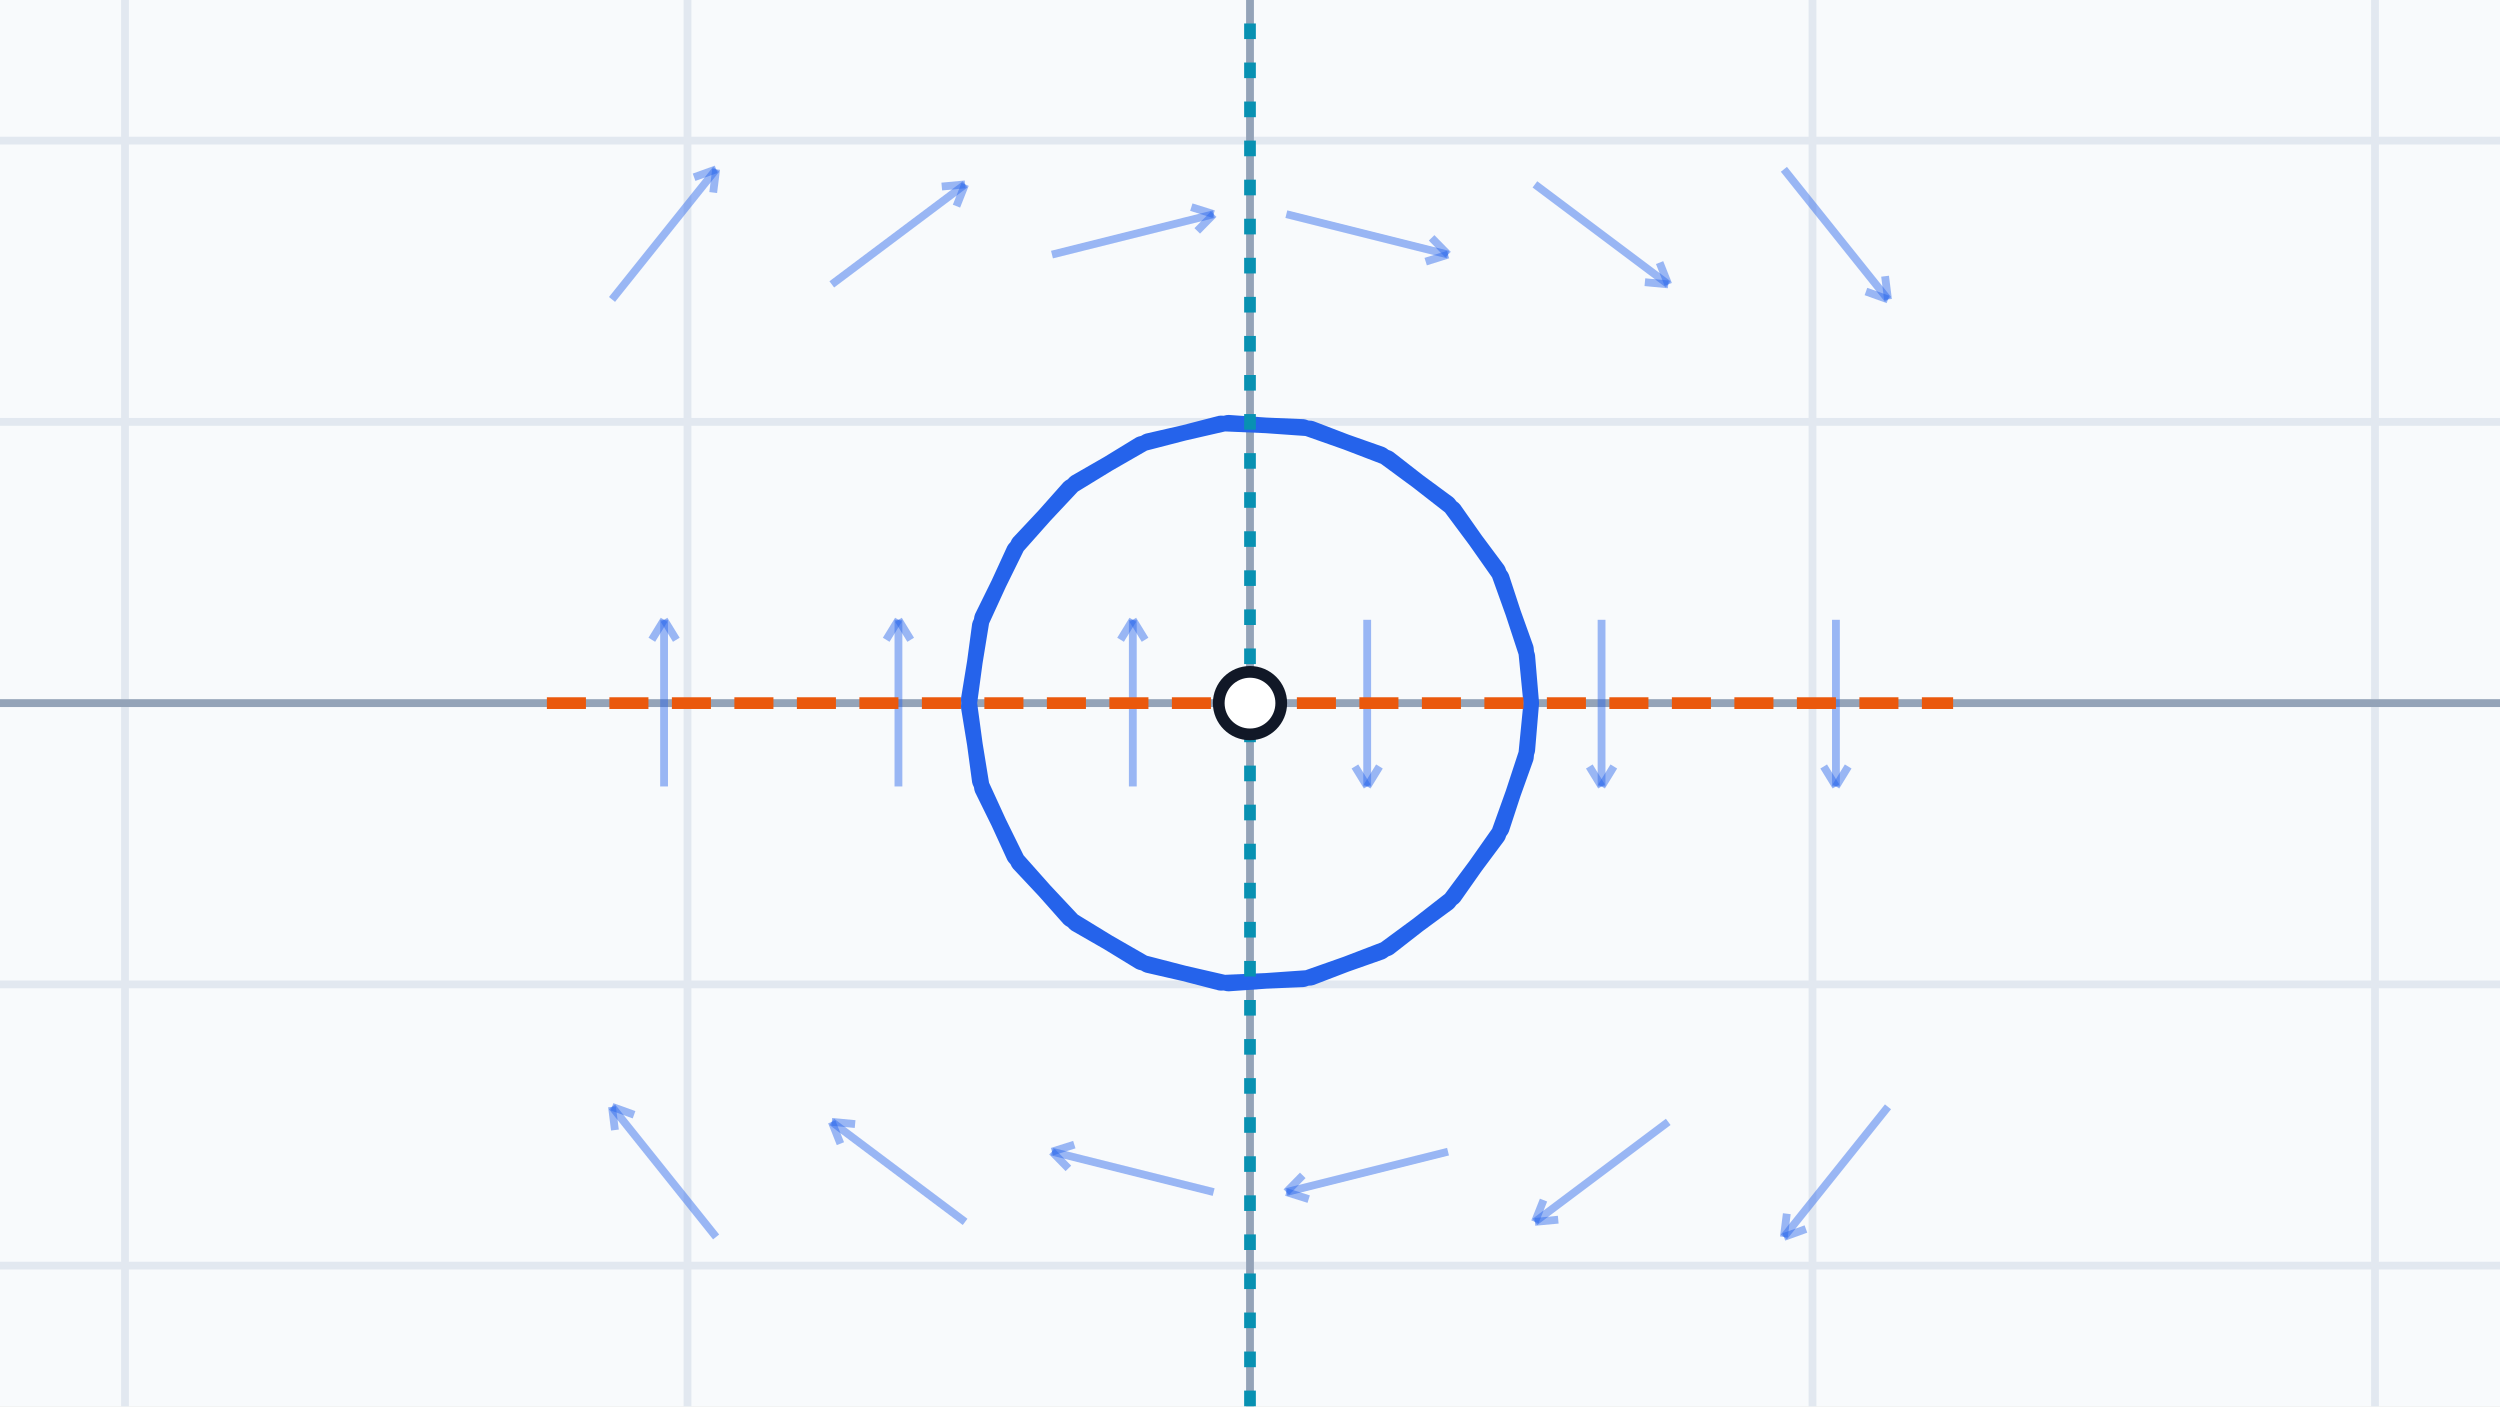
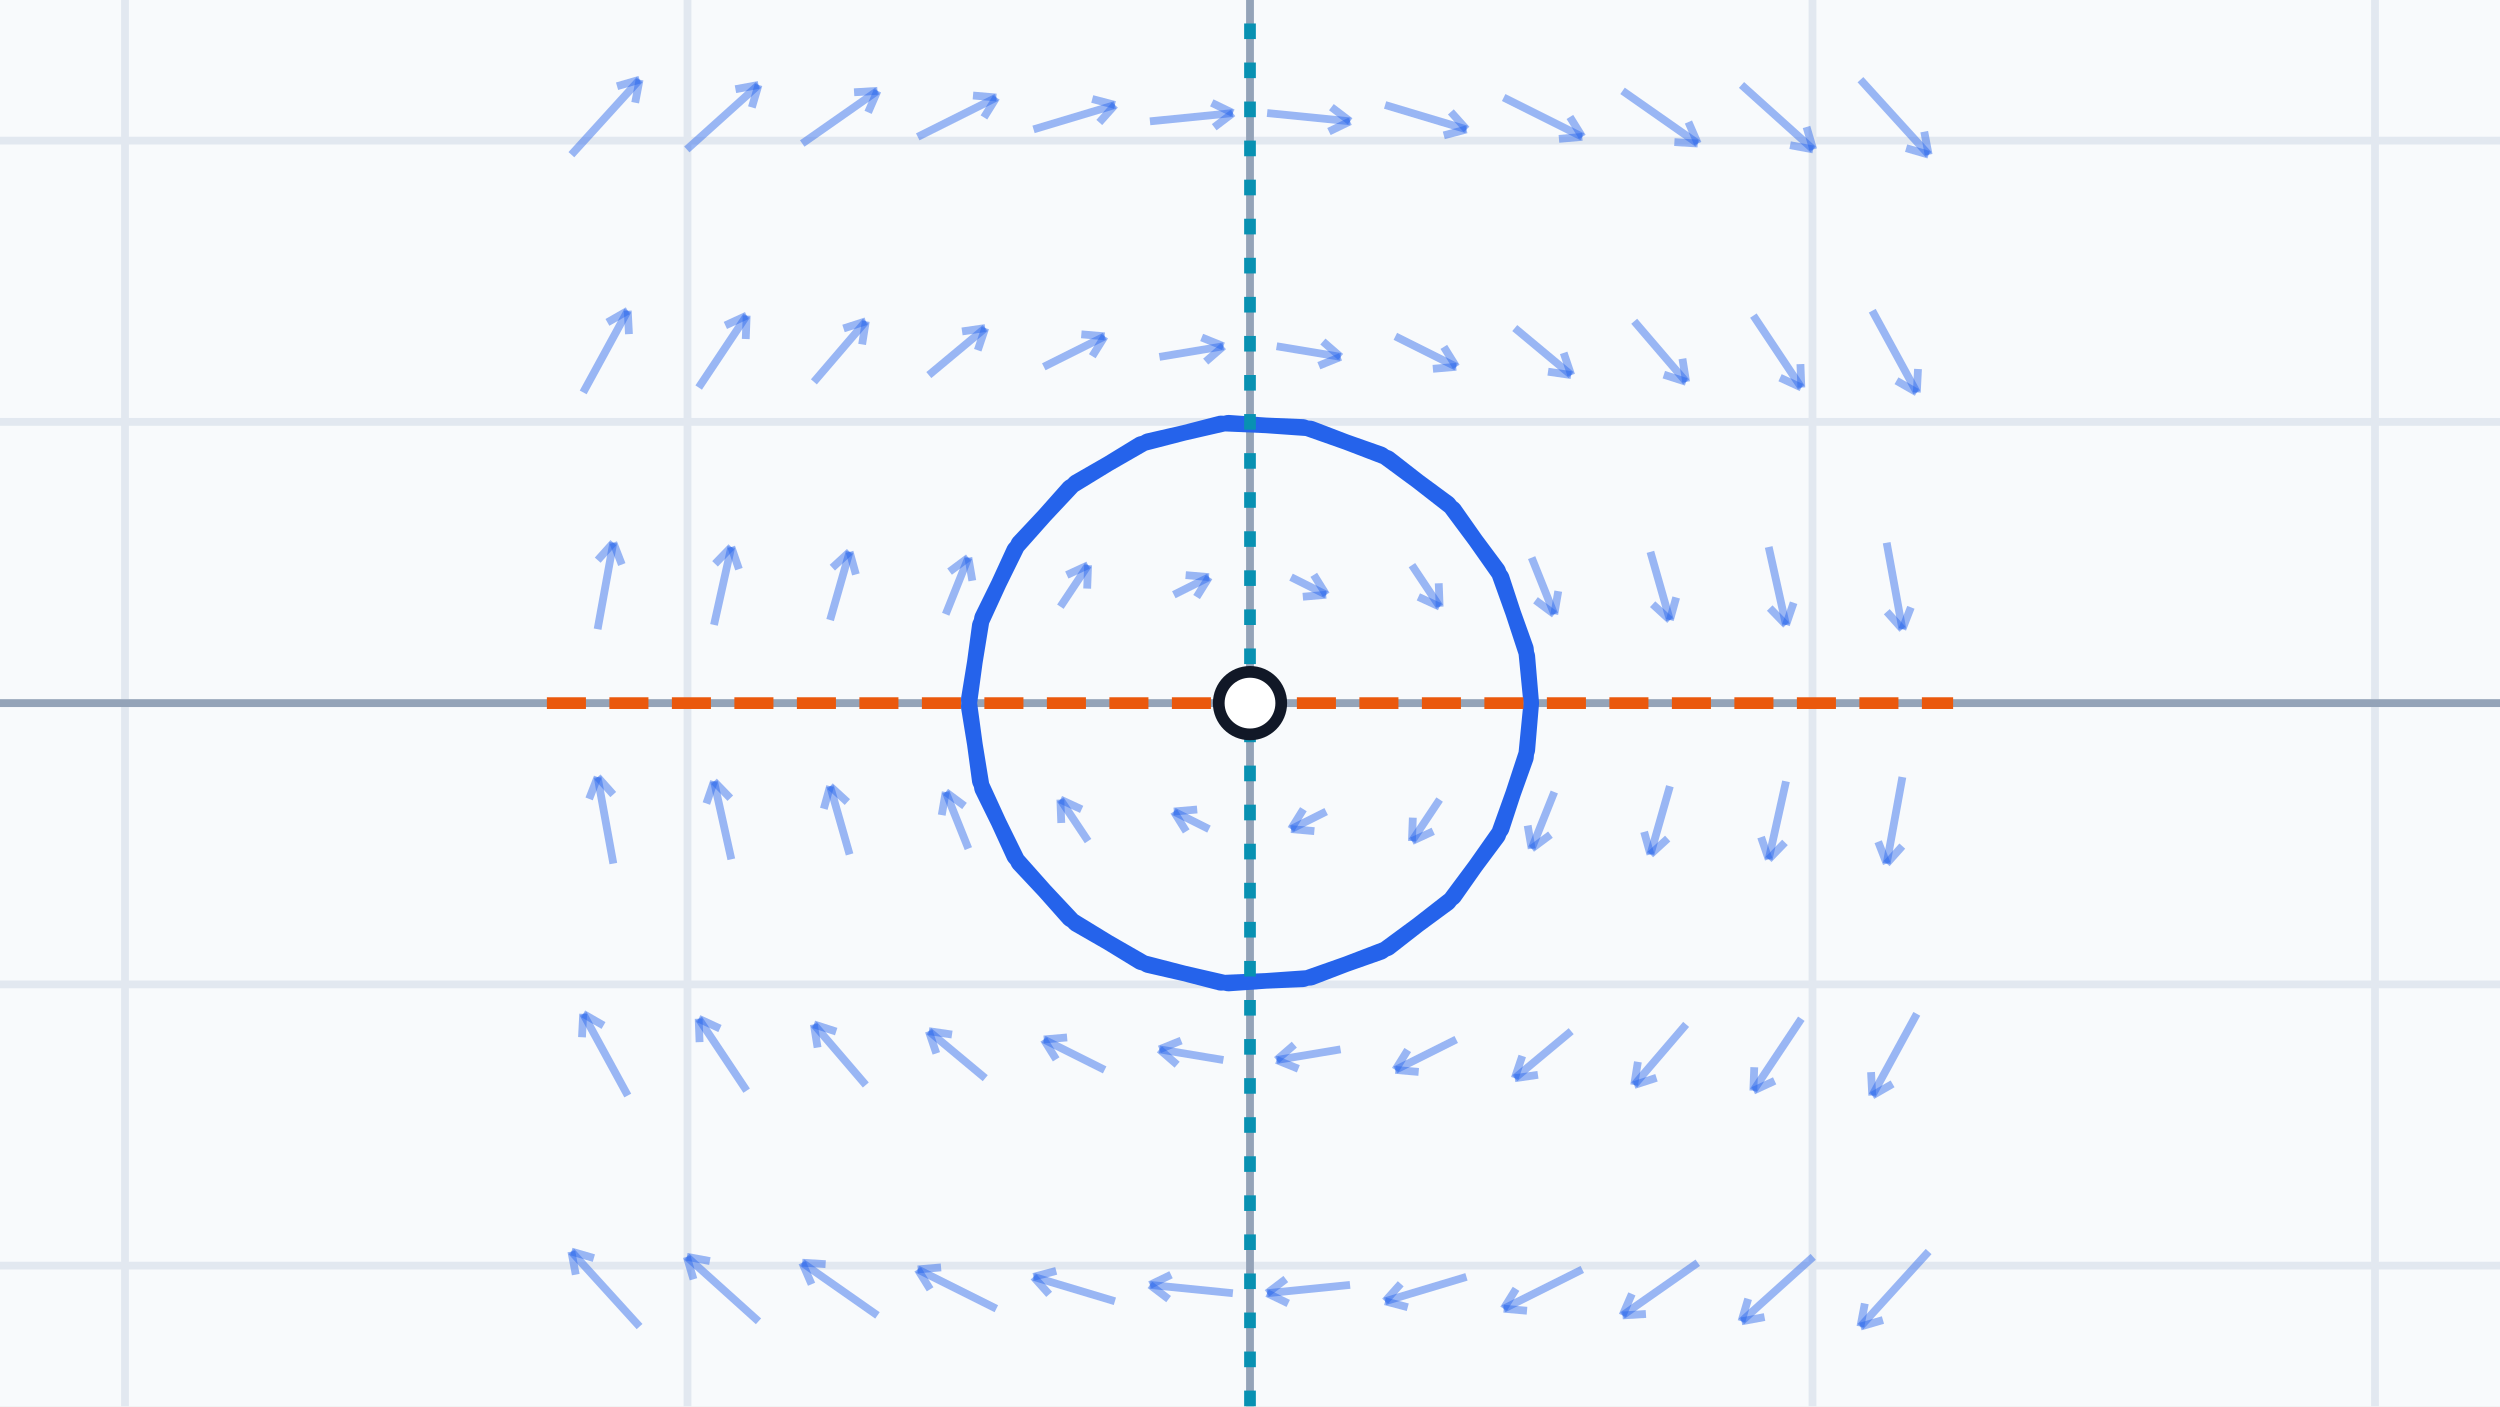
<svg xmlns="http://www.w3.org/2000/svg" width="320" height="180" viewBox="0 0 320 180" role="img">
  <defs>
    <clipPath id="plot">
      <rect width="320" height="180" />
    </clipPath>
  </defs>
  <rect width="320" height="180" fill="#f8fafc" />
  <g clip-path="url(#plot)">
    <line x1="16" y1="0" x2="16" y2="180" stroke="#e2e8f0" />
    <line x1="88" y1="0" x2="88" y2="180" stroke="#e2e8f0" />
    <line x1="160" y1="0" x2="160" y2="180" stroke="#e2e8f0" />
    <line x1="232" y1="0" x2="232" y2="180" stroke="#e2e8f0" />
    <line x1="304" y1="0" x2="304" y2="180" stroke="#e2e8f0" />
    <line x1="0" y1="162" x2="320" y2="162" stroke="#e2e8f0" />
    <line x1="0" y1="126" x2="320" y2="126" stroke="#e2e8f0" />
    <line x1="0" y1="90" x2="320" y2="90" stroke="#e2e8f0" />
    <line x1="0" y1="54" x2="320" y2="54" stroke="#e2e8f0" />
    <line x1="0" y1="18" x2="320" y2="18" stroke="#e2e8f0" />
    <line x1="0" y1="90" x2="320" y2="90" stroke="#94a3b8" />
    <line x1="160" y1="0" x2="160" y2="180" stroke="#94a3b8" />
    <path d="M196,90 L195.488,96.052 L192.181,106.137 L186.077,114.819 L177.706,121.345 L167.797,125.146 L157.209,125.892 L146.865,123.518 L137.662,118.231 L130.4,110.491 L125.712,100.969 L124.003,90.494 L125.424,79.976 L129.849,70.329 L136.896,62.392 L145.95,56.855 L156.226,54.198 L166.83,54.654 L176.84,58.181 L185.386,64.475 L191.726,72.987 L195.308,82.977 L196,90 L195.308,97.023 L191.726,107.013 L185.386,115.525 L176.84,121.819 L166.83,125.346 L156.226,125.802 L145.95,123.145 L136.896,117.608 L129.849,109.671 L125.424,100.024 L124.003,89.506 L125.712,79.031 L130.4,69.509 L137.662,61.769 L146.865,56.482 L157.209,54.108 L167.797,54.854 L177.706,58.655 L186.077,65.181 L192.181,73.863 L195.488,83.948 L196,90" fill="none" stroke="#2563eb" stroke-width="2" stroke-linejoin="round" />
-     <line x1="91.663" y1="158.329" x2="78.337" y2="141.671" stroke="#2563eb" opacity="0.45" />
-     <line x1="81.159" y1="142.688" x2="78.337" y2="141.671" stroke="#2563eb" opacity="0.45" />
-     <line x1="78.71" y1="144.647" x2="78.337" y2="141.671" stroke="#2563eb" opacity="0.45" />
-     <line x1="123.533" y1="156.4" x2="106.467" y2="143.6" stroke="#2563eb" opacity="0.45" />
-     <line x1="109.454" y1="143.88" x2="106.467" y2="143.6" stroke="#2563eb" opacity="0.45" />
-     <line x1="107.572" y1="146.389" x2="106.467" y2="143.6" stroke="#2563eb" opacity="0.45" />
-     <line x1="155.348" y1="152.587" x2="134.652" y2="147.413" stroke="#2563eb" opacity="0.45" />
-     <line x1="137.513" y1="146.512" x2="134.652" y2="147.413" stroke="#2563eb" opacity="0.45" />
-     <line x1="136.753" y1="149.554" x2="134.652" y2="147.413" stroke="#2563eb" opacity="0.45" />
-     <line x1="185.348" y1="147.413" x2="164.652" y2="152.587" stroke="#2563eb" opacity="0.45" />
-     <line x1="166.753" y1="150.446" x2="164.652" y2="152.587" stroke="#2563eb" opacity="0.45" />
-     <line x1="167.513" y1="153.488" x2="164.652" y2="152.587" stroke="#2563eb" opacity="0.45" />
-     <line x1="213.533" y1="143.6" x2="196.467" y2="156.4" stroke="#2563eb" opacity="0.45" />
-     <line x1="197.572" y1="153.611" x2="196.467" y2="156.4" stroke="#2563eb" opacity="0.45" />
-     <line x1="199.454" y1="156.12" x2="196.467" y2="156.4" stroke="#2563eb" opacity="0.45" />
-     <line x1="241.663" y1="141.671" x2="228.337" y2="158.329" stroke="#2563eb" opacity="0.45" />
-     <line x1="228.71" y1="155.353" x2="228.337" y2="158.329" stroke="#2563eb" opacity="0.45" />
-     <line x1="231.159" y1="157.312" x2="228.337" y2="158.329" stroke="#2563eb" opacity="0.45" />
-     <line x1="85" y1="100.667" x2="85" y2="79.333" stroke="#2563eb" opacity="0.45" />
-     <line x1="86.568" y1="81.891" x2="85" y2="79.333" stroke="#2563eb" opacity="0.45" />
-     <line x1="83.432" y1="81.891" x2="85" y2="79.333" stroke="#2563eb" opacity="0.45" />
-     <line x1="115" y1="100.667" x2="115" y2="79.333" stroke="#2563eb" opacity="0.45" />
-     <line x1="116.568" y1="81.891" x2="115" y2="79.333" stroke="#2563eb" opacity="0.45" />
-     <line x1="113.432" y1="81.891" x2="115" y2="79.333" stroke="#2563eb" opacity="0.45" />
-     <line x1="145" y1="100.667" x2="145" y2="79.333" stroke="#2563eb" opacity="0.45" />
-     <line x1="146.568" y1="81.891" x2="145" y2="79.333" stroke="#2563eb" opacity="0.45" />
-     <line x1="143.432" y1="81.891" x2="145" y2="79.333" stroke="#2563eb" opacity="0.45" />
-     <line x1="175" y1="79.333" x2="175" y2="100.667" stroke="#2563eb" opacity="0.45" />
-     <line x1="173.432" y1="98.109" x2="175" y2="100.667" stroke="#2563eb" opacity="0.45" />
-     <line x1="176.568" y1="98.109" x2="175" y2="100.667" stroke="#2563eb" opacity="0.45" />
-     <line x1="205" y1="79.333" x2="205" y2="100.667" stroke="#2563eb" opacity="0.45" />
-     <line x1="203.432" y1="98.109" x2="205" y2="100.667" stroke="#2563eb" opacity="0.45" />
-     <line x1="206.568" y1="98.109" x2="205" y2="100.667" stroke="#2563eb" opacity="0.45" />
-     <line x1="235" y1="79.333" x2="235" y2="100.667" stroke="#2563eb" opacity="0.45" />
-     <line x1="233.432" y1="98.109" x2="235" y2="100.667" stroke="#2563eb" opacity="0.45" />
-     <line x1="236.568" y1="98.109" x2="235" y2="100.667" stroke="#2563eb" opacity="0.45" />
-     <line x1="78.337" y1="38.329" x2="91.663" y2="21.671" stroke="#2563eb" opacity="0.45" />
-     <line x1="91.29" y1="24.647" x2="91.663" y2="21.671" stroke="#2563eb" opacity="0.45" />
-     <line x1="88.841" y1="22.688" x2="91.663" y2="21.671" stroke="#2563eb" opacity="0.45" />
-     <line x1="106.467" y1="36.4" x2="123.533" y2="23.6" stroke="#2563eb" opacity="0.45" />
-     <line x1="122.428" y1="26.389" x2="123.533" y2="23.6" stroke="#2563eb" opacity="0.45" />
-     <line x1="120.546" y1="23.88" x2="123.533" y2="23.6" stroke="#2563eb" opacity="0.45" />
-     <line x1="134.652" y1="32.587" x2="155.348" y2="27.413" stroke="#2563eb" opacity="0.45" />
-     <line x1="153.247" y1="29.554" x2="155.348" y2="27.413" stroke="#2563eb" opacity="0.45" />
-     <line x1="152.487" y1="26.512" x2="155.348" y2="27.413" stroke="#2563eb" opacity="0.45" />
-     <line x1="164.652" y1="27.413" x2="185.348" y2="32.587" stroke="#2563eb" opacity="0.45" />
-     <line x1="182.487" y1="33.488" x2="185.348" y2="32.587" stroke="#2563eb" opacity="0.45" />
-     <line x1="183.247" y1="30.446" x2="185.348" y2="32.587" stroke="#2563eb" opacity="0.45" />
-     <line x1="196.467" y1="23.6" x2="213.533" y2="36.4" stroke="#2563eb" opacity="0.45" />
-     <line x1="210.546" y1="36.12" x2="213.533" y2="36.4" stroke="#2563eb" opacity="0.45" />
-     <line x1="212.428" y1="33.611" x2="213.533" y2="36.4" stroke="#2563eb" opacity="0.45" />
-     <line x1="228.337" y1="21.671" x2="241.663" y2="38.329" stroke="#2563eb" opacity="0.45" />
-     <line x1="238.841" y1="37.312" x2="241.663" y2="38.329" stroke="#2563eb" opacity="0.45" />
-     <line x1="241.29" y1="35.353" x2="241.663" y2="38.329" stroke="#2563eb" opacity="0.45" />
-     <path d="M70,90 L82,90 L94,90 L106,90 L118,90 L130,90 L142,90 L154,90 L166,90 L178,90 L190,90 L202,90 L214,90 L226,90 L238,90 L250,90" fill="none" stroke="#ea580c" stroke-width="1.5" stroke-dasharray="5 3" />
-     <path d="M160,180 L160,168 L160,156 L160,144 L160,132 L160,120 L160,108 L160,96 L160,84 L160,72 L160,60 L160,48 L160,36 L160,24 L160,12 L160,0" fill="none" stroke="#0891b2" stroke-width="1.5" stroke-dasharray="2 3" />
+     <line x1="81.863" y1="169.8" x2="73.137" y2="160.2" stroke="#2563eb" opacity="0.45" />
+     <line x1="76.017" y1="161.038" x2="73.137" y2="160.2" stroke="#2563eb" opacity="0.45" />
+     <line x1="73.697" y1="163.148" x2="73.137" y2="160.2" stroke="#2563eb" opacity="0.45" />
+     <line x1="97.087" y1="169.128" x2="87.913" y2="160.872" stroke="#2563eb" opacity="0.45" />
+     <line x1="90.863" y1="161.417" x2="87.913" y2="160.872" stroke="#2563eb" opacity="0.45" />
+     <line x1="88.765" y1="163.748" x2="87.913" y2="160.872" stroke="#2563eb" opacity="0.45" />
+     <line x1="112.315" y1="168.371" x2="102.685" y2="161.629" stroke="#2563eb" opacity="0.45" />
+     <line x1="105.679" y1="161.811" x2="102.685" y2="161.629" stroke="#2563eb" opacity="0.45" />
+     <line x1="103.881" y1="164.381" x2="102.685" y2="161.629" stroke="#2563eb" opacity="0.45" />
+     <line x1="127.531" y1="167.516" x2="117.469" y2="162.484" stroke="#2563eb" opacity="0.45" />
+     <line x1="120.457" y1="162.226" x2="117.469" y2="162.484" stroke="#2563eb" opacity="0.45" />
+     <line x1="119.055" y1="165.031" x2="117.469" y2="162.484" stroke="#2563eb" opacity="0.45" />
+     <line x1="142.707" y1="166.562" x2="132.293" y2="163.438" stroke="#2563eb" opacity="0.45" />
+     <line x1="135.194" y1="162.671" x2="132.293" y2="163.438" stroke="#2563eb" opacity="0.45" />
+     <line x1="134.292" y1="165.675" x2="132.293" y2="163.438" stroke="#2563eb" opacity="0.45" />
+     <line x1="157.807" y1="165.531" x2="147.193" y2="164.469" stroke="#2563eb" opacity="0.45" />
+     <line x1="149.894" y1="163.164" x2="147.193" y2="164.469" stroke="#2563eb" opacity="0.45" />
+     <line x1="149.582" y1="166.284" x2="147.193" y2="164.469" stroke="#2563eb" opacity="0.45" />
+     <line x1="172.807" y1="164.469" x2="162.193" y2="165.531" stroke="#2563eb" opacity="0.45" />
+     <line x1="164.582" y1="163.716" x2="162.193" y2="165.531" stroke="#2563eb" opacity="0.45" />
+     <line x1="164.894" y1="166.836" x2="162.193" y2="165.531" stroke="#2563eb" opacity="0.45" />
+     <line x1="187.707" y1="163.438" x2="177.293" y2="166.562" stroke="#2563eb" opacity="0.45" />
+     <line x1="179.292" y1="164.325" x2="177.293" y2="166.562" stroke="#2563eb" opacity="0.45" />
+     <line x1="180.194" y1="167.329" x2="177.293" y2="166.562" stroke="#2563eb" opacity="0.45" />
+     <line x1="202.531" y1="162.484" x2="192.469" y2="167.516" stroke="#2563eb" opacity="0.45" />
+     <line x1="194.055" y1="164.969" x2="192.469" y2="167.516" stroke="#2563eb" opacity="0.45" />
+     <line x1="195.457" y1="167.774" x2="192.469" y2="167.516" stroke="#2563eb" opacity="0.45" />
+     <line x1="217.315" y1="161.629" x2="207.685" y2="168.371" stroke="#2563eb" opacity="0.45" />
+     <line x1="208.881" y1="165.619" x2="207.685" y2="168.371" stroke="#2563eb" opacity="0.45" />
+     <line x1="210.679" y1="168.189" x2="207.685" y2="168.371" stroke="#2563eb" opacity="0.45" />
+     <line x1="232.087" y1="160.872" x2="222.913" y2="169.128" stroke="#2563eb" opacity="0.45" />
+     <line x1="223.765" y1="166.252" x2="222.913" y2="169.128" stroke="#2563eb" opacity="0.45" />
+     <line x1="225.863" y1="168.583" x2="222.913" y2="169.128" stroke="#2563eb" opacity="0.45" />
+     <line x1="246.863" y1="160.2" x2="238.137" y2="169.8" stroke="#2563eb" opacity="0.45" />
+     <line x1="238.697" y1="166.852" x2="238.137" y2="169.8" stroke="#2563eb" opacity="0.45" />
+     <line x1="241.017" y1="168.962" x2="238.137" y2="169.8" stroke="#2563eb" opacity="0.45" />
+     <line x1="80.352" y1="140.228" x2="74.648" y2="129.772" stroke="#2563eb" opacity="0.45" />
+     <line x1="77.25" y1="131.266" x2="74.648" y2="129.772" stroke="#2563eb" opacity="0.45" />
+     <line x1="74.496" y1="132.768" x2="74.648" y2="129.772" stroke="#2563eb" opacity="0.45" />
+     <line x1="95.569" y1="139.604" x2="89.431" y2="130.396" stroke="#2563eb" opacity="0.45" />
+     <line x1="92.154" y1="131.654" x2="89.431" y2="130.396" stroke="#2563eb" opacity="0.45" />
+     <line x1="89.545" y1="133.394" x2="89.431" y2="130.396" stroke="#2563eb" opacity="0.45" />
+     <line x1="110.824" y1="138.878" x2="104.176" y2="131.122" stroke="#2563eb" opacity="0.45" />
+     <line x1="107.031" y1="132.043" x2="104.176" y2="131.122" stroke="#2563eb" opacity="0.45" />
+     <line x1="104.649" y1="134.084" x2="104.176" y2="131.122" stroke="#2563eb" opacity="0.45" />
+     <line x1="126.112" y1="138.01" x2="118.888" y2="131.99" stroke="#2563eb" opacity="0.45" />
+     <line x1="121.857" y1="132.423" x2="118.888" y2="131.99" stroke="#2563eb" opacity="0.45" />
+     <line x1="119.849" y1="134.832" x2="118.888" y2="131.99" stroke="#2563eb" opacity="0.45" />
+     <line x1="141.397" y1="136.949" x2="133.603" y2="133.051" stroke="#2563eb" opacity="0.45" />
+     <line x1="136.591" y1="132.793" x2="133.603" y2="133.051" stroke="#2563eb" opacity="0.45" />
+     <line x1="135.189" y1="135.598" x2="133.603" y2="133.051" stroke="#2563eb" opacity="0.45" />
+     <line x1="156.593" y1="135.682" x2="148.407" y2="134.318" stroke="#2563eb" opacity="0.45" />
+     <line x1="151.188" y1="133.192" x2="148.407" y2="134.318" stroke="#2563eb" opacity="0.45" />
+     <line x1="150.672" y1="136.285" x2="148.407" y2="134.318" stroke="#2563eb" opacity="0.45" />
+     <line x1="171.593" y1="134.318" x2="163.407" y2="135.682" stroke="#2563eb" opacity="0.45" />
+     <line x1="165.672" y1="133.715" x2="163.407" y2="135.682" stroke="#2563eb" opacity="0.45" />
+     <line x1="166.188" y1="136.808" x2="163.407" y2="135.682" stroke="#2563eb" opacity="0.45" />
+     <line x1="186.397" y1="133.051" x2="178.603" y2="136.949" stroke="#2563eb" opacity="0.45" />
+     <line x1="180.189" y1="134.402" x2="178.603" y2="136.949" stroke="#2563eb" opacity="0.45" />
+     <line x1="181.591" y1="137.207" x2="178.603" y2="136.949" stroke="#2563eb" opacity="0.45" />
+     <line x1="201.112" y1="131.99" x2="193.888" y2="138.01" stroke="#2563eb" opacity="0.45" />
+     <line x1="194.849" y1="135.168" x2="193.888" y2="138.01" stroke="#2563eb" opacity="0.45" />
+     <line x1="196.857" y1="137.577" x2="193.888" y2="138.01" stroke="#2563eb" opacity="0.45" />
+     <line x1="215.824" y1="131.122" x2="209.176" y2="138.878" stroke="#2563eb" opacity="0.45" />
+     <line x1="209.649" y1="135.916" x2="209.176" y2="138.878" stroke="#2563eb" opacity="0.45" />
+     <line x1="212.031" y1="137.957" x2="209.176" y2="138.878" stroke="#2563eb" opacity="0.45" />
+     <line x1="230.569" y1="130.396" x2="224.431" y2="139.604" stroke="#2563eb" opacity="0.45" />
+     <line x1="224.545" y1="136.606" x2="224.431" y2="139.604" stroke="#2563eb" opacity="0.45" />
+     <line x1="227.154" y1="138.346" x2="224.431" y2="139.604" stroke="#2563eb" opacity="0.45" />
+     <line x1="245.352" y1="129.772" x2="239.648" y2="140.228" stroke="#2563eb" opacity="0.45" />
+     <line x1="239.496" y1="137.232" x2="239.648" y2="140.228" stroke="#2563eb" opacity="0.45" />
+     <line x1="242.25" y1="138.734" x2="239.648" y2="140.228" stroke="#2563eb" opacity="0.45" />
+     <line x1="78.506" y1="110.535" x2="76.494" y2="99.465" stroke="#2563eb" opacity="0.45" />
+     <line x1="78.494" y1="101.701" x2="76.494" y2="99.465" stroke="#2563eb" opacity="0.45" />
+     <line x1="75.408" y1="102.262" x2="76.494" y2="99.465" stroke="#2563eb" opacity="0.45" />
+     <line x1="93.608" y1="109.987" x2="91.392" y2="100.013" stroke="#2563eb" opacity="0.45" />
+     <line x1="93.477" y1="102.17" x2="91.392" y2="100.013" stroke="#2563eb" opacity="0.45" />
+     <line x1="90.416" y1="102.85" x2="91.392" y2="100.013" stroke="#2563eb" opacity="0.45" />
+     <line x1="108.747" y1="109.365" x2="106.253" y2="100.635" stroke="#2563eb" opacity="0.45" />
+     <line x1="108.463" y1="102.664" x2="106.253" y2="100.635" stroke="#2563eb" opacity="0.45" />
+     <line x1="105.448" y1="103.525" x2="106.253" y2="100.635" stroke="#2563eb" opacity="0.45" />
+     <line x1="123.95" y1="108.625" x2="121.05" y2="101.375" stroke="#2563eb" opacity="0.45" />
+     <line x1="123.456" y1="103.167" x2="121.05" y2="101.375" stroke="#2563eb" opacity="0.45" />
+     <line x1="120.544" y1="104.332" x2="121.05" y2="101.375" stroke="#2563eb" opacity="0.45" />
+     <line x1="139.272" y1="107.658" x2="135.728" y2="102.342" stroke="#2563eb" opacity="0.45" />
+     <line x1="138.451" y1="103.6" x2="135.728" y2="102.342" stroke="#2563eb" opacity="0.45" />
+     <line x1="135.842" y1="105.34" x2="135.728" y2="102.342" stroke="#2563eb" opacity="0.45" />
+     <line x1="154.75" y1="106.125" x2="150.25" y2="103.875" stroke="#2563eb" opacity="0.45" />
+     <line x1="153.239" y1="103.616" x2="150.25" y2="103.875" stroke="#2563eb" opacity="0.45" />
+     <line x1="151.836" y1="106.421" x2="150.25" y2="103.875" stroke="#2563eb" opacity="0.45" />
+     <line x1="169.75" y1="103.875" x2="165.25" y2="106.125" stroke="#2563eb" opacity="0.45" />
+     <line x1="166.836" y1="103.579" x2="165.25" y2="106.125" stroke="#2563eb" opacity="0.45" />
+     <line x1="168.239" y1="106.384" x2="165.25" y2="106.125" stroke="#2563eb" opacity="0.45" />
+     <line x1="184.272" y1="102.342" x2="180.728" y2="107.658" stroke="#2563eb" opacity="0.45" />
+     <line x1="180.842" y1="104.66" x2="180.728" y2="107.658" stroke="#2563eb" opacity="0.45" />
+     <line x1="183.451" y1="106.4" x2="180.728" y2="107.658" stroke="#2563eb" opacity="0.45" />
+     <line x1="198.95" y1="101.375" x2="196.05" y2="108.625" stroke="#2563eb" opacity="0.45" />
+     <line x1="195.544" y1="105.668" x2="196.05" y2="108.625" stroke="#2563eb" opacity="0.45" />
+     <line x1="198.456" y1="106.833" x2="196.05" y2="108.625" stroke="#2563eb" opacity="0.45" />
+     <line x1="213.747" y1="100.635" x2="211.253" y2="109.365" stroke="#2563eb" opacity="0.45" />
+     <line x1="210.448" y1="106.475" x2="211.253" y2="109.365" stroke="#2563eb" opacity="0.45" />
+     <line x1="213.463" y1="107.336" x2="211.253" y2="109.365" stroke="#2563eb" opacity="0.45" />
+     <line x1="228.608" y1="100.013" x2="226.392" y2="109.987" stroke="#2563eb" opacity="0.45" />
+     <line x1="225.416" y1="107.15" x2="226.392" y2="109.987" stroke="#2563eb" opacity="0.45" />
+     <line x1="228.477" y1="107.83" x2="226.392" y2="109.987" stroke="#2563eb" opacity="0.45" />
+     <line x1="243.506" y1="99.465" x2="241.494" y2="110.535" stroke="#2563eb" opacity="0.45" />
+     <line x1="240.408" y1="107.738" x2="241.494" y2="110.535" stroke="#2563eb" opacity="0.45" />
+     <line x1="243.494" y1="108.299" x2="241.494" y2="110.535" stroke="#2563eb" opacity="0.45" />
+     <line x1="76.494" y1="80.535" x2="78.506" y2="69.465" stroke="#2563eb" opacity="0.45" />
+     <line x1="79.592" y1="72.262" x2="78.506" y2="69.465" stroke="#2563eb" opacity="0.45" />
+     <line x1="76.506" y1="71.701" x2="78.506" y2="69.465" stroke="#2563eb" opacity="0.45" />
+     <line x1="91.392" y1="79.987" x2="93.608" y2="70.013" stroke="#2563eb" opacity="0.45" />
+     <line x1="94.584" y1="72.85" x2="93.608" y2="70.013" stroke="#2563eb" opacity="0.45" />
+     <line x1="91.523" y1="72.17" x2="93.608" y2="70.013" stroke="#2563eb" opacity="0.45" />
+     <line x1="106.253" y1="79.365" x2="108.747" y2="70.635" stroke="#2563eb" opacity="0.45" />
+     <line x1="109.552" y1="73.525" x2="108.747" y2="70.635" stroke="#2563eb" opacity="0.45" />
+     <line x1="106.537" y1="72.664" x2="108.747" y2="70.635" stroke="#2563eb" opacity="0.45" />
+     <line x1="121.05" y1="78.625" x2="123.95" y2="71.375" stroke="#2563eb" opacity="0.45" />
+     <line x1="124.456" y1="74.332" x2="123.95" y2="71.375" stroke="#2563eb" opacity="0.45" />
+     <line x1="121.544" y1="73.167" x2="123.95" y2="71.375" stroke="#2563eb" opacity="0.45" />
+     <line x1="135.728" y1="77.658" x2="139.272" y2="72.342" stroke="#2563eb" opacity="0.45" />
+     <line x1="139.158" y1="75.34" x2="139.272" y2="72.342" stroke="#2563eb" opacity="0.45" />
+     <line x1="136.549" y1="73.6" x2="139.272" y2="72.342" stroke="#2563eb" opacity="0.45" />
+     <line x1="150.25" y1="76.125" x2="154.75" y2="73.875" stroke="#2563eb" opacity="0.45" />
+     <line x1="153.164" y1="76.421" x2="154.75" y2="73.875" stroke="#2563eb" opacity="0.45" />
+     <line x1="151.761" y1="73.616" x2="154.75" y2="73.875" stroke="#2563eb" opacity="0.45" />
+     <line x1="165.25" y1="73.875" x2="169.75" y2="76.125" stroke="#2563eb" opacity="0.45" />
+     <line x1="166.761" y1="76.384" x2="169.75" y2="76.125" stroke="#2563eb" opacity="0.45" />
+     <line x1="168.164" y1="73.579" x2="169.75" y2="76.125" stroke="#2563eb" opacity="0.45" />
+     <line x1="180.728" y1="72.342" x2="184.272" y2="77.658" stroke="#2563eb" opacity="0.45" />
+     <line x1="181.549" y1="76.4" x2="184.272" y2="77.658" stroke="#2563eb" opacity="0.45" />
+     <line x1="184.158" y1="74.66" x2="184.272" y2="77.658" stroke="#2563eb" opacity="0.45" />
+     <line x1="196.05" y1="71.375" x2="198.95" y2="78.625" stroke="#2563eb" opacity="0.45" />
+     <line x1="196.544" y1="76.833" x2="198.95" y2="78.625" stroke="#2563eb" opacity="0.45" />
+     <line x1="199.456" y1="75.668" x2="198.95" y2="78.625" stroke="#2563eb" opacity="0.45" />
+     <line x1="211.253" y1="70.635" x2="213.747" y2="79.365" stroke="#2563eb" opacity="0.45" />
+     <line x1="211.537" y1="77.336" x2="213.747" y2="79.365" stroke="#2563eb" opacity="0.45" />
+     <line x1="214.552" y1="76.475" x2="213.747" y2="79.365" stroke="#2563eb" opacity="0.45" />
+     <line x1="226.392" y1="70.013" x2="228.608" y2="79.987" stroke="#2563eb" opacity="0.45" />
+     <line x1="226.523" y1="77.83" x2="228.608" y2="79.987" stroke="#2563eb" opacity="0.45" />
+     <line x1="229.584" y1="77.15" x2="228.608" y2="79.987" stroke="#2563eb" opacity="0.45" />
+     <line x1="241.494" y1="69.465" x2="243.506" y2="80.535" stroke="#2563eb" opacity="0.45" />
+     <line x1="241.506" y1="78.299" x2="243.506" y2="80.535" stroke="#2563eb" opacity="0.45" />
+     <line x1="244.592" y1="77.738" x2="243.506" y2="80.535" stroke="#2563eb" opacity="0.45" />
+     <line x1="74.648" y1="50.228" x2="80.352" y2="39.772" stroke="#2563eb" opacity="0.45" />
+     <line x1="80.504" y1="42.768" x2="80.352" y2="39.772" stroke="#2563eb" opacity="0.45" />
+     <line x1="77.75" y1="41.266" x2="80.352" y2="39.772" stroke="#2563eb" opacity="0.45" />
+     <line x1="89.431" y1="49.604" x2="95.569" y2="40.396" stroke="#2563eb" opacity="0.45" />
+     <line x1="95.455" y1="43.394" x2="95.569" y2="40.396" stroke="#2563eb" opacity="0.45" />
+     <line x1="92.846" y1="41.654" x2="95.569" y2="40.396" stroke="#2563eb" opacity="0.45" />
+     <line x1="104.176" y1="48.878" x2="110.824" y2="41.122" stroke="#2563eb" opacity="0.45" />
+     <line x1="110.351" y1="44.084" x2="110.824" y2="41.122" stroke="#2563eb" opacity="0.45" />
+     <line x1="107.969" y1="42.043" x2="110.824" y2="41.122" stroke="#2563eb" opacity="0.45" />
+     <line x1="118.888" y1="48.01" x2="126.112" y2="41.99" stroke="#2563eb" opacity="0.45" />
+     <line x1="125.151" y1="44.832" x2="126.112" y2="41.99" stroke="#2563eb" opacity="0.45" />
+     <line x1="123.143" y1="42.423" x2="126.112" y2="41.99" stroke="#2563eb" opacity="0.45" />
+     <line x1="133.603" y1="46.949" x2="141.397" y2="43.051" stroke="#2563eb" opacity="0.45" />
+     <line x1="139.811" y1="45.598" x2="141.397" y2="43.051" stroke="#2563eb" opacity="0.45" />
+     <line x1="138.409" y1="42.793" x2="141.397" y2="43.051" stroke="#2563eb" opacity="0.45" />
+     <line x1="148.407" y1="45.682" x2="156.593" y2="44.318" stroke="#2563eb" opacity="0.45" />
+     <line x1="154.328" y1="46.285" x2="156.593" y2="44.318" stroke="#2563eb" opacity="0.45" />
+     <line x1="153.812" y1="43.192" x2="156.593" y2="44.318" stroke="#2563eb" opacity="0.45" />
+     <line x1="163.407" y1="44.318" x2="171.593" y2="45.682" stroke="#2563eb" opacity="0.45" />
+     <line x1="168.812" y1="46.808" x2="171.593" y2="45.682" stroke="#2563eb" opacity="0.45" />
+     <line x1="169.328" y1="43.715" x2="171.593" y2="45.682" stroke="#2563eb" opacity="0.45" />
+     <line x1="178.603" y1="43.051" x2="186.397" y2="46.949" stroke="#2563eb" opacity="0.45" />
+     <line x1="183.409" y1="47.207" x2="186.397" y2="46.949" stroke="#2563eb" opacity="0.45" />
+     <line x1="184.811" y1="44.402" x2="186.397" y2="46.949" stroke="#2563eb" opacity="0.45" />
+     <line x1="193.888" y1="41.99" x2="201.112" y2="48.01" stroke="#2563eb" opacity="0.45" />
+     <line x1="198.143" y1="47.577" x2="201.112" y2="48.01" stroke="#2563eb" opacity="0.45" />
+     <line x1="200.151" y1="45.168" x2="201.112" y2="48.01" stroke="#2563eb" opacity="0.45" />
+     <line x1="209.176" y1="41.122" x2="215.824" y2="48.878" stroke="#2563eb" opacity="0.45" />
+     <line x1="212.969" y1="47.957" x2="215.824" y2="48.878" stroke="#2563eb" opacity="0.45" />
+     <line x1="215.351" y1="45.916" x2="215.824" y2="48.878" stroke="#2563eb" opacity="0.45" />
+     <line x1="224.431" y1="40.396" x2="230.569" y2="49.604" stroke="#2563eb" opacity="0.45" />
+     <line x1="227.846" y1="48.346" x2="230.569" y2="49.604" stroke="#2563eb" opacity="0.45" />
+     <line x1="230.455" y1="46.606" x2="230.569" y2="49.604" stroke="#2563eb" opacity="0.45" />
+     <line x1="239.648" y1="39.772" x2="245.352" y2="50.228" stroke="#2563eb" opacity="0.45" />
+     <line x1="242.75" y1="48.734" x2="245.352" y2="50.228" stroke="#2563eb" opacity="0.45" />
+     <line x1="245.504" y1="47.232" x2="245.352" y2="50.228" stroke="#2563eb" opacity="0.45" />
+     <line x1="73.137" y1="19.8" x2="81.863" y2="10.2" stroke="#2563eb" opacity="0.45" />
+     <line x1="81.303" y1="13.148" x2="81.863" y2="10.2" stroke="#2563eb" opacity="0.45" />
+     <line x1="78.983" y1="11.038" x2="81.863" y2="10.2" stroke="#2563eb" opacity="0.45" />
+     <line x1="87.913" y1="19.128" x2="97.087" y2="10.872" stroke="#2563eb" opacity="0.45" />
+     <line x1="96.235" y1="13.748" x2="97.087" y2="10.872" stroke="#2563eb" opacity="0.45" />
+     <line x1="94.137" y1="11.417" x2="97.087" y2="10.872" stroke="#2563eb" opacity="0.45" />
+     <line x1="102.685" y1="18.371" x2="112.315" y2="11.629" stroke="#2563eb" opacity="0.45" />
+     <line x1="111.119" y1="14.381" x2="112.315" y2="11.629" stroke="#2563eb" opacity="0.45" />
+     <line x1="109.321" y1="11.811" x2="112.315" y2="11.629" stroke="#2563eb" opacity="0.45" />
+     <line x1="117.469" y1="17.516" x2="127.531" y2="12.484" stroke="#2563eb" opacity="0.45" />
+     <line x1="125.945" y1="15.031" x2="127.531" y2="12.484" stroke="#2563eb" opacity="0.45" />
+     <line x1="124.543" y1="12.226" x2="127.531" y2="12.484" stroke="#2563eb" opacity="0.45" />
+     <line x1="132.293" y1="16.562" x2="142.707" y2="13.438" stroke="#2563eb" opacity="0.45" />
+     <line x1="140.708" y1="15.675" x2="142.707" y2="13.438" stroke="#2563eb" opacity="0.45" />
+     <line x1="139.806" y1="12.671" x2="142.707" y2="13.438" stroke="#2563eb" opacity="0.45" />
+     <line x1="147.193" y1="15.531" x2="157.807" y2="14.469" stroke="#2563eb" opacity="0.45" />
+     <line x1="155.418" y1="16.284" x2="157.807" y2="14.469" stroke="#2563eb" opacity="0.45" />
+     <line x1="155.106" y1="13.164" x2="157.807" y2="14.469" stroke="#2563eb" opacity="0.45" />
+     <line x1="162.193" y1="14.469" x2="172.807" y2="15.531" stroke="#2563eb" opacity="0.45" />
+     <line x1="170.106" y1="16.836" x2="172.807" y2="15.531" stroke="#2563eb" opacity="0.45" />
+     <line x1="170.418" y1="13.716" x2="172.807" y2="15.531" stroke="#2563eb" opacity="0.45" />
+     <line x1="177.293" y1="13.438" x2="187.707" y2="16.562" stroke="#2563eb" opacity="0.45" />
+     <line x1="184.806" y1="17.329" x2="187.707" y2="16.562" stroke="#2563eb" opacity="0.45" />
+     <line x1="185.708" y1="14.325" x2="187.707" y2="16.562" stroke="#2563eb" opacity="0.45" />
+     <line x1="192.469" y1="12.484" x2="202.531" y2="17.516" stroke="#2563eb" opacity="0.45" />
+     <line x1="199.543" y1="17.774" x2="202.531" y2="17.516" stroke="#2563eb" opacity="0.45" />
+     <line x1="200.945" y1="14.969" x2="202.531" y2="17.516" stroke="#2563eb" opacity="0.45" />
+     <line x1="207.685" y1="11.629" x2="217.315" y2="18.371" stroke="#2563eb" opacity="0.45" />
+     <line x1="214.321" y1="18.189" x2="217.315" y2="18.371" stroke="#2563eb" opacity="0.45" />
+     <line x1="216.119" y1="15.619" x2="217.315" y2="18.371" stroke="#2563eb" opacity="0.45" />
+     <line x1="222.913" y1="10.872" x2="232.087" y2="19.128" stroke="#2563eb" opacity="0.45" />
+     <line x1="229.137" y1="18.583" x2="232.087" y2="19.128" stroke="#2563eb" opacity="0.45" />
+     <line x1="231.235" y1="16.252" x2="232.087" y2="19.128" stroke="#2563eb" opacity="0.45" />
+     <line x1="238.137" y1="10.2" x2="246.863" y2="19.8" stroke="#2563eb" opacity="0.45" />
+     <line x1="243.983" y1="18.962" x2="246.863" y2="19.8" stroke="#2563eb" opacity="0.45" />
+     <line x1="246.303" y1="16.852" x2="246.863" y2="19.8" stroke="#2563eb" opacity="0.45" />
+     <path d="M70,90 L86.364,90 L102.727,90 L119.091,90 L135.455,90 L151.818,90 L168.182,90 L184.545,90 L200.909,90 L217.273,90 L233.636,90 L250,90" fill="none" stroke="#ea580c" stroke-width="1.5" stroke-dasharray="5 3" />
+     <path d="M160,180 L160,163.636 L160,147.273 L160,130.909 L160,114.545 L160,98.182 L160,81.818 L160,65.455 L160,49.091 L160,32.727 L160,16.364 L160,0" fill="none" stroke="#0891b2" stroke-width="1.5" stroke-dasharray="2 3" />
    <circle cx="160" cy="90" r="4" fill="#ffffff" stroke="#111827" stroke-width="1.5" />
  </g>
</svg>
